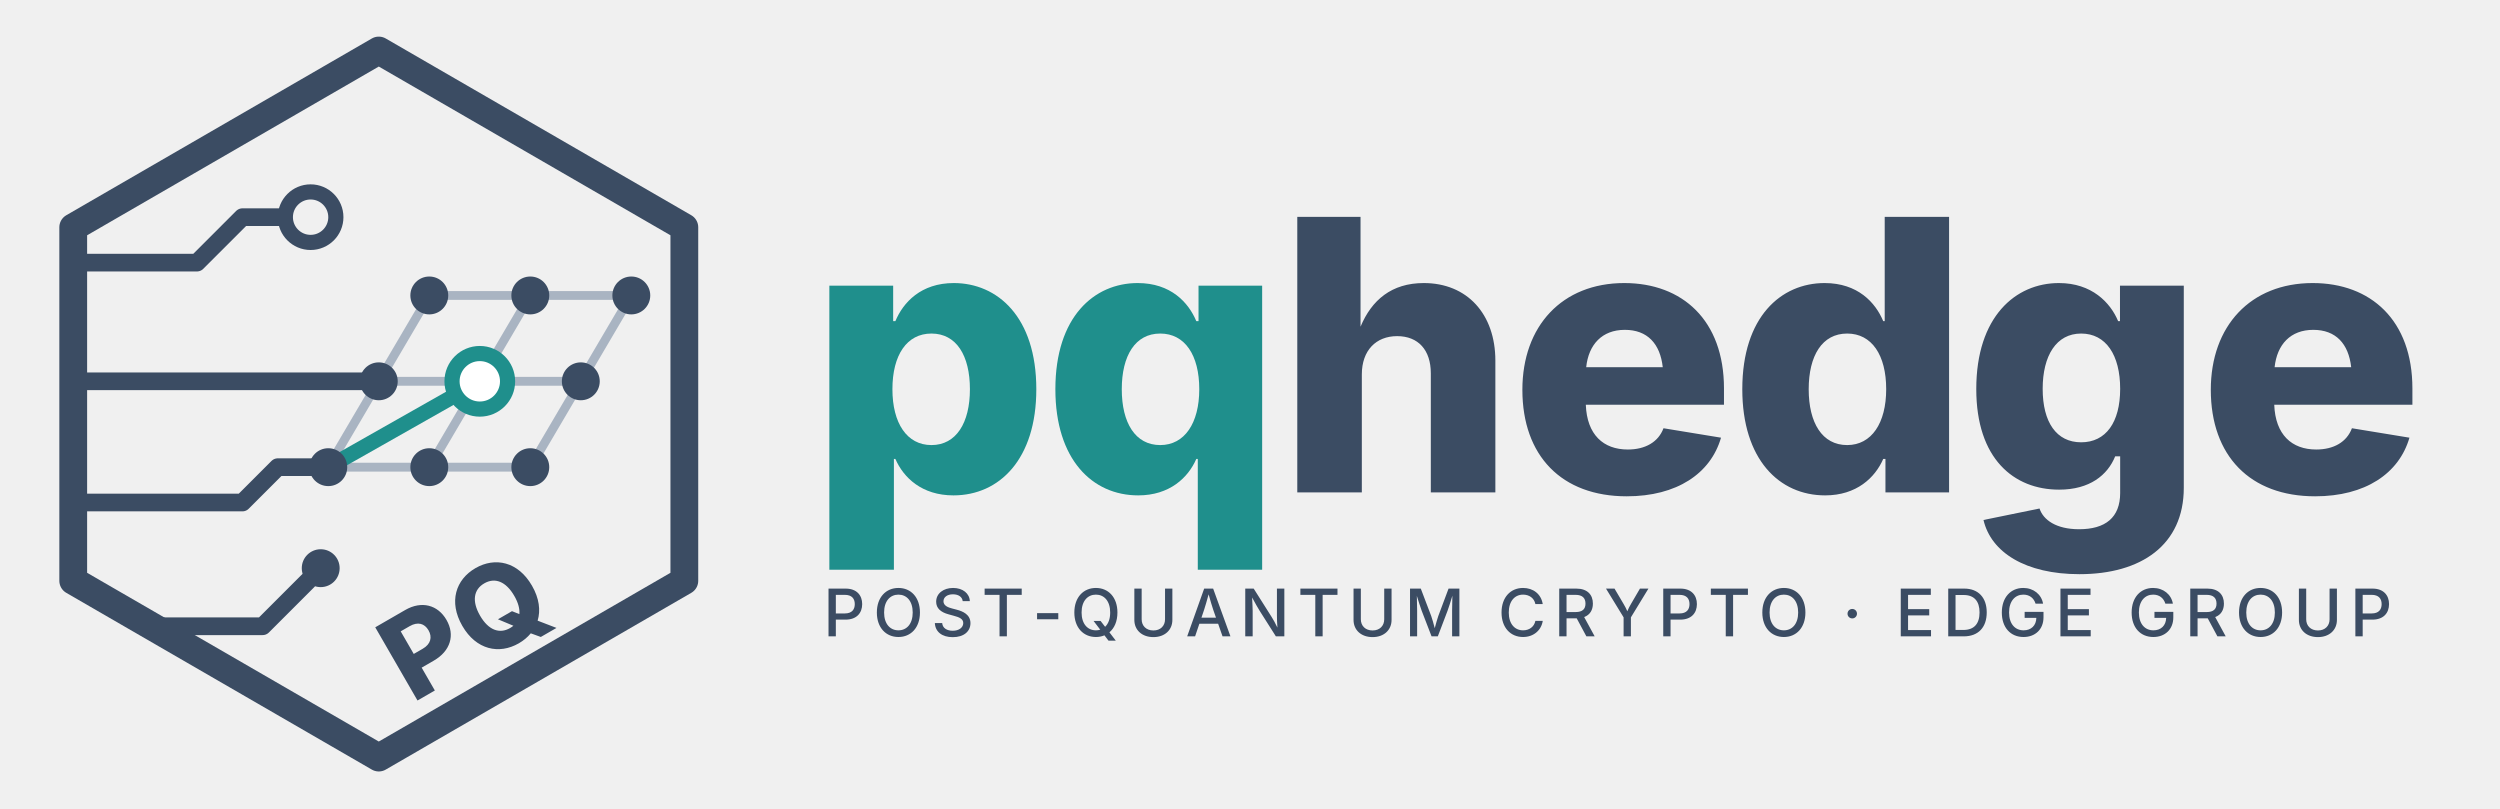
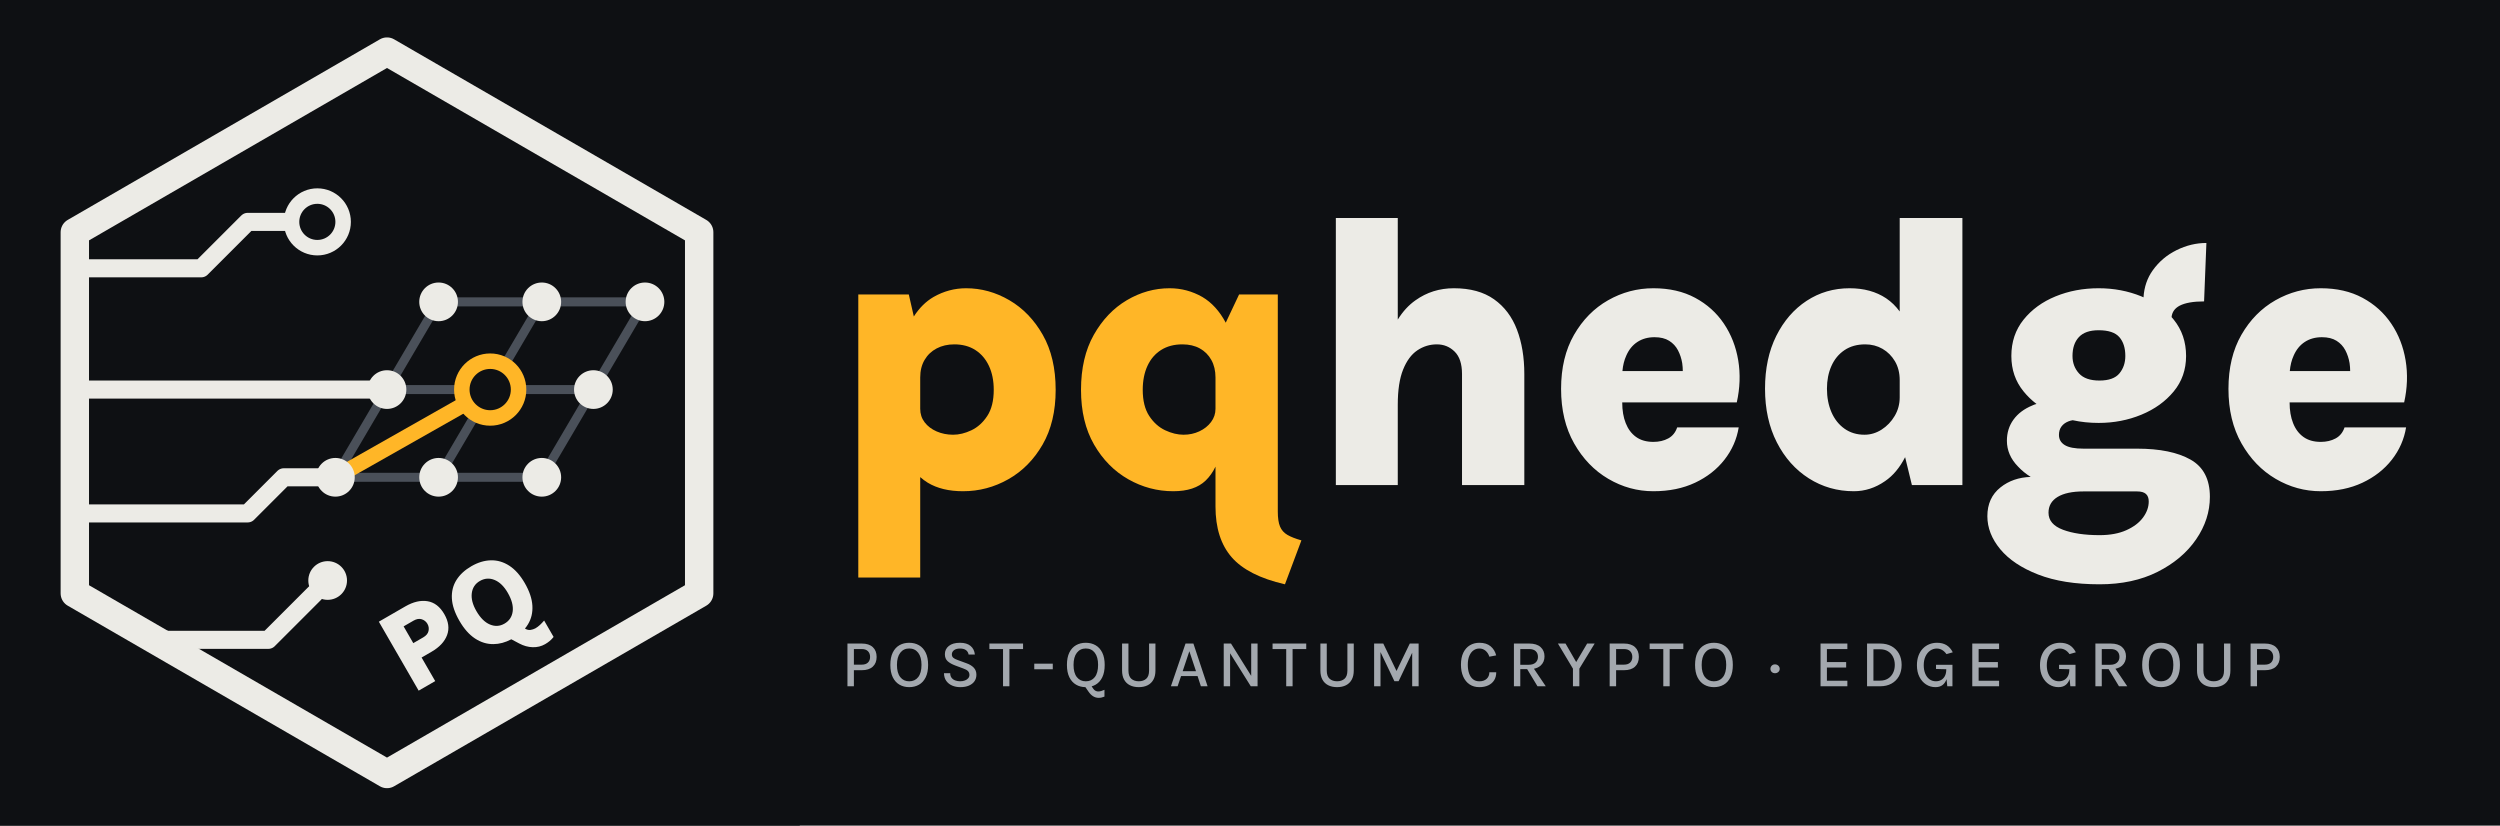
- <svg xmlns="http://www.w3.org/2000/svg" viewBox="0 0 990 320" role="img" aria-label="pqhedge">
+ <svg xmlns="http://www.w3.org/2000/svg" viewBox="0 0 969 320" role="img" aria-label="pqhedge">
+   <rect x="0" y="0" width="969" height="320" fill="#0E1013" />
  <g>
-     <polygon points="150,20 271,90 271,230 150,300 29,230 29,90" fill="none" stroke="#3B4C63" stroke-width="11" stroke-linejoin="round" />
-     <g fill="none" stroke="#3B4C63" stroke-width="7" stroke-linecap="round" stroke-linejoin="round">
+     <rect x="-10" y="0" width="320" height="320" fill="#0E1013" />
+     <polygon points="150,20 271,90 271,230 150,300 29,230 29,90" fill="none" stroke="#ECEBE6" stroke-width="11" stroke-linejoin="round" />
+     <g fill="none" stroke="#ECEBE6" stroke-width="7" stroke-linecap="round" stroke-linejoin="round">
      <path d="M34 104 H78 L96 86 H112" />
      <path d="M34 151 H150" />
      <path d="M34 199 H96 L110 185 H130" />
      <path d="M64 248 H104 L122 230" />
    </g>
-     <circle cx="123" cy="86" r="10" fill="none" stroke="#3B4C63" stroke-width="6" />
-     <circle cx="127" cy="225" r="7.5" fill="#3B4C63" />
-     <g stroke="#A9B4C2" stroke-width="3.5" stroke-linecap="round">
+     <circle cx="123" cy="86" r="10" fill="none" stroke="#ECEBE6" stroke-width="6" />
+     <circle cx="127" cy="225" r="7.5" fill="#ECEBE6" />
+     <g stroke="#4A5059" stroke-width="3.5" stroke-linecap="round">
      <line x1="130" y1="185" x2="210" y2="185" />
      <line x1="150" y1="151" x2="230" y2="151" />
      <line x1="170" y1="117" x2="250" y2="117" />
      <line x1="130" y1="185" x2="170" y2="117" />
      <line x1="170" y1="185" x2="210" y2="117" />
      <line x1="210" y1="185" x2="250" y2="117" />
    </g>
-     <line x1="130" y1="185" x2="190" y2="151" stroke="#1F8F8C" stroke-width="6" stroke-linecap="round" />
-     <g fill="#3B4C63">
+     <line x1="130" y1="185" x2="190" y2="151" stroke="#FFB627" stroke-width="6" stroke-linecap="round" />
+     <g fill="#ECEBE6">
      <circle cx="130" cy="185" r="7.5" />
      <circle cx="170" cy="185" r="7.5" />
      <circle cx="210" cy="185" r="7.5" />
      <circle cx="150" cy="151" r="7.5" />
      <circle cx="230" cy="151" r="7.5" />
      <circle cx="170" cy="117" r="7.5" />
      <circle cx="210" cy="117" r="7.5" />
      <circle cx="250" cy="117" r="7.5" />
    </g>
-     <circle cx="190" cy="151" r="11" fill="#FFFFFF" stroke="#1F8F8C" stroke-width="6" />
-     <path d="M2.605 0.0H10.534V-10.444H16.082C23.764 -10.444 28.503 -15.004 28.503 -21.899C28.503 -28.75 23.854 -33.467 16.307 -33.467H2.605ZM10.534 -16.711V-27.043H14.622C18.351 -27.043 20.282 -25.044 20.282 -21.899C20.282 -18.8 18.351 -16.711 14.645 -16.711Z M48.694 0.449C50.851 0.449 52.895 0.09 54.759 -0.606L57.477 2.628H64.642L59.61 -3.594C62.71 -6.514 64.597 -10.938 64.597 -16.711C64.597 -27.762 57.656 -33.916 48.694 -33.916C39.688 -33.916 32.747 -27.762 32.747 -16.711C32.747 -5.728 39.688 0.449 48.694 0.449ZM46.269 -11.927 50.289 -6.648C49.773 -6.559 49.256 -6.514 48.694 -6.514C43.82 -6.514 40.856 -10.107 40.856 -16.711C40.856 -23.337 43.82 -26.953 48.694 -26.953C53.546 -26.953 56.511 -23.359 56.511 -16.711C56.511 -13.611 55.859 -11.163 54.647 -9.456L52.692 -11.927Z" fill="#3B4C63" transform="translate(192 262) rotate(-30) translate(-33.4 0)" />
+     <circle cx="190" cy="151" r="11" fill="#0E1013" stroke="#FFB627" stroke-width="6" />
+     <path d="M3.703 0.0V-30.866H15.548Q20.884 -30.866 24.012 -28.301Q27.14 -25.737 27.14 -20.723Q27.14 -15.732 24.012 -13.145Q20.884 -10.557 15.548 -10.557H11.109V0.0ZM11.109 -16.997H15.548Q17.549 -16.997 18.572 -18.112Q19.596 -19.228 19.596 -20.723Q19.596 -22.241 18.572 -23.368Q17.549 -24.495 15.548 -24.495H11.109Z M55.177 8.901Q52.647 8.901 50.393 7.51Q48.139 6.118 46.621 3.68L44.758 0.713Q40.825 0.575 37.835 -1.127Q34.546 -2.967 32.729 -6.59Q30.912 -10.212 30.912 -15.525Q30.912 -20.976 32.729 -24.529Q34.546 -28.083 37.823 -29.819Q41.101 -31.556 45.494 -31.556Q49.933 -31.556 53.233 -29.739Q56.534 -27.922 58.351 -24.357Q60.168 -20.792 60.168 -15.525Q60.168 -10.12 58.351 -6.497Q56.534 -2.875 53.245 -1.081Q52.371 -0.598 51.428 -0.253L51.589 0.046Q52.141 0.943 53.05 1.299Q53.958 1.656 54.947 1.702Q56.028 1.702 57.132 1.449Q58.236 1.196 59.409 0.782V8.119Q58.305 8.556 57.281 8.729Q56.258 8.901 55.177 8.901ZM45.494 -5.865Q48.714 -5.865 50.646 -8.407Q52.578 -10.948 52.578 -15.571Q52.578 -19.918 50.646 -22.436Q48.714 -24.955 45.494 -24.955Q42.366 -24.955 40.434 -22.436Q38.502 -19.918 38.502 -15.525Q38.502 -10.948 40.434 -8.407Q42.366 -5.865 45.494 -5.865Z" fill="#ECEBE6" transform="translate(186 254) rotate(-30) translate(-31.1 0)" />
  </g>
-   <path d="M8.423 30.615H33.984V-13.257H34.57C37.793 -5.859 45.044 1.172 57.568 1.172C75.732 1.172 90.381 -13.11 90.381 -40.869C90.381 -69.58 74.927 -82.91 57.715 -82.91C44.678 -82.91 37.646 -75.22 34.57 -67.822H33.691V-81.885H8.423ZM48.853 -18.75C39.111 -18.75 33.398 -27.466 33.398 -40.869C33.398 -54.419 39.111 -62.915 48.853 -62.915C58.74 -62.915 64.087 -54.199 64.087 -40.869C64.087 -27.539 58.667 -18.75 48.853 -18.75Z M179.812 30.615V-81.885H154.617V-67.822H153.738C150.662 -75.22 143.631 -82.91 130.521 -82.91C113.309 -82.91 97.928 -69.58 97.928 -40.869C97.928 -13.11 112.503 1.172 130.74 1.172C143.191 1.172 150.516 -5.859 153.738 -13.257H154.324V30.615ZM139.456 -18.75C129.568 -18.75 124.222 -27.539 124.222 -40.869C124.222 -54.199 129.568 -62.915 139.456 -62.915C149.197 -62.915 154.91 -54.419 154.91 -40.869C154.91 -27.466 149.124 -18.75 139.456 -18.75Z" fill="#1F8F8C" transform="translate(320 195)" />
-   <path d="M33.984 -46.729C33.984 -56.25 39.624 -61.89 47.974 -61.89C56.323 -61.89 61.304 -56.396 61.304 -47.168V0.0H86.865V-52.148C86.865 -70.679 75.659 -82.91 58.521 -82.91C45.776 -82.91 37.866 -76.172 33.472 -65.625V-109.131H8.423V0.0H33.984Z M138.87 1.538C158.719 1.538 172.122 -7.471 176.224 -21.68L153.445 -25.415C151.395 -19.922 146.194 -16.992 139.31 -16.992C129.642 -16.992 123.123 -22.852 122.684 -34.717H177.396V-41.162C177.396 -68.188 160.916 -82.91 137.918 -82.91C113.309 -82.91 97.562 -65.918 97.562 -40.649C97.562 -14.429 113.162 1.538 138.87 1.538ZM122.83 -49.585C123.782 -58.594 129.129 -64.38 138.138 -64.38C147.073 -64.38 152.127 -58.887 153.152 -49.585Z M217.462 1.172C229.913 1.172 237.237 -5.859 240.46 -13.257H241.339V0.0H266.534V-109.131H241.046V-67.822H240.46C237.384 -75.22 230.353 -82.91 217.242 -82.91C200.03 -82.91 184.649 -69.58 184.649 -40.869C184.649 -13.11 199.225 1.172 217.462 1.172ZM226.178 -18.75C216.29 -18.75 210.943 -27.539 210.943 -40.869C210.943 -54.199 216.29 -62.915 226.178 -62.915C235.919 -62.915 241.632 -54.419 241.632 -40.869C241.632 -27.466 235.846 -18.75 226.178 -18.75Z M318.173 32.373C342.636 32.373 359.481 20.801 359.481 -1.831V-81.885H334.213V-67.822H333.48C330.404 -75.22 323.007 -82.91 310.043 -82.91C292.831 -82.91 277.304 -69.58 277.304 -40.942C277.304 -13.33 292.172 -1.099 310.116 -1.099C322.274 -1.099 329.306 -6.885 332.309 -14.282H334.286V0.22C334.286 9.961 328.427 14.575 318.026 14.575C308.871 14.575 303.817 10.84 302.353 6.372L280.16 10.913C283.163 23.73 296.786 32.373 318.173 32.373ZM318.832 -19.849C309.018 -19.849 303.598 -27.832 303.598 -41.016C303.598 -54.199 309.018 -62.915 318.832 -62.915C328.646 -62.915 334.286 -54.419 334.286 -41.016C334.286 -27.759 328.646 -19.849 318.832 -19.849Z M411.486 1.538C431.335 1.538 444.738 -7.471 448.84 -21.68L426.062 -25.415C424.011 -19.922 418.811 -16.992 411.926 -16.992C402.258 -16.992 395.739 -22.852 395.3 -34.717H450.012V-41.162C450.012 -68.188 433.532 -82.91 410.534 -82.91C385.925 -82.91 370.178 -65.918 370.178 -40.649C370.178 -14.429 385.778 1.538 411.486 1.538ZM395.446 -49.585C396.398 -58.594 401.745 -64.38 410.754 -64.38C419.689 -64.38 424.743 -58.887 425.769 -49.585Z" fill="#3B4C63" transform="translate(505.3 195)" />
-   <path d="M2.095 0.0H4.989V-6.627H8.849C13.241 -6.627 15.425 -9.28 15.425 -12.771C15.425 -16.263 13.254 -18.916 8.874 -18.916H2.095ZM4.989 -9.077V-16.44H8.544C11.35 -16.44 12.492 -14.904 12.492 -12.771C12.492 -10.639 11.35 -9.077 8.569 -9.077Z M29.78 0.254C34.681 0.254 38.299 -3.402 38.299 -9.445C38.299 -15.514 34.681 -19.17 29.78 -19.17C24.867 -19.17 21.236 -15.514 21.236 -9.445C21.236 -3.402 24.867 0.254 29.78 0.254ZM29.78 -2.387C26.53 -2.387 24.105 -4.875 24.105 -9.445C24.105 -14.028 26.53 -16.529 29.78 -16.529C33.005 -16.529 35.43 -14.041 35.43 -9.445C35.43 -4.875 33.005 -2.387 29.78 -2.387Z M51.296 0.317C55.739 0.317 58.303 -2.019 58.303 -5.23C58.303 -8.646 55.269 -9.94 52.857 -10.562L51.016 -11.045C49.569 -11.426 47.614 -12.099 47.614 -13.889C47.614 -15.488 49.061 -16.656 51.359 -16.656C53.505 -16.656 55.041 -15.666 55.231 -13.939H58.05C57.961 -16.948 55.307 -19.17 51.423 -19.17C47.614 -19.17 44.719 -16.999 44.719 -13.724C44.719 -11.134 46.548 -9.547 49.645 -8.722L51.854 -8.112C53.886 -7.566 55.447 -6.919 55.447 -5.269C55.447 -3.44 53.682 -2.222 51.283 -2.222C49.099 -2.222 47.271 -3.187 47.106 -5.256H44.199C44.377 -1.803 47.043 0.317 51.296 0.317Z M63.912 -16.428H69.815V0.0H72.722V-16.428H78.6V-18.916H63.912Z M93.083 -9.191H84.678V-6.767H93.083Z M107.984 0.254C109.203 0.254 110.332 0.025 111.361 -0.406L112.973 1.714H115.855L113.329 -1.6C115.296 -3.25 116.502 -5.941 116.502 -9.445C116.502 -15.514 112.884 -19.17 107.984 -19.17C103.071 -19.17 99.44 -15.514 99.44 -9.445C99.44 -3.402 103.071 0.254 107.984 0.254ZM107.057 -6.106 109.698 -2.641C109.152 -2.476 108.58 -2.387 107.984 -2.387C104.734 -2.387 102.309 -4.875 102.309 -9.445C102.309 -14.028 104.734 -16.529 107.984 -16.529C111.208 -16.529 113.633 -14.041 113.633 -9.445C113.633 -6.868 112.871 -4.964 111.627 -3.783L109.837 -6.106Z M130.743 0.292C135.263 0.292 138.259 -2.526 138.259 -6.5V-18.916H135.352V-6.741C135.352 -4.189 133.587 -2.336 130.743 -2.336C127.887 -2.336 126.097 -4.189 126.097 -6.741V-18.916H123.202V-6.5C123.202 -2.526 126.186 0.292 130.743 0.292Z M144.121 0.0H147.257L148.945 -4.989H156.385L158.124 0.0H161.26L154.404 -18.916H150.85ZM149.771 -7.401 150.824 -10.524C151.294 -11.972 151.878 -13.939 152.614 -16.644C153.363 -13.965 153.935 -12.035 154.443 -10.524L155.534 -7.401Z M167.122 0.0H170.055V-10.093C170.055 -11.07 169.953 -13.025 169.839 -15.399C171.21 -12.86 171.934 -11.553 172.86 -10.067L179.246 0.0H182.598V-18.916H179.665V-8.15C179.665 -7.059 179.716 -5.294 179.856 -3.466C179.018 -5.281 178.167 -6.716 177.583 -7.655L170.461 -18.916H167.122Z M188.955 -16.428H194.858V0.0H197.766V-16.428H203.643V-18.916H188.955Z M217.542 0.292C222.061 0.292 225.057 -2.526 225.057 -6.5V-18.916H222.15V-6.741C222.15 -4.189 220.386 -2.336 217.542 -2.336C214.685 -2.336 212.895 -4.189 212.895 -6.741V-18.916H210.001V-6.5C210.001 -2.526 212.984 0.292 217.542 0.292Z M232.367 0.0H235.185V-10.182C235.185 -11.629 235.122 -14.054 235.071 -16.034C235.795 -13.698 236.544 -11.324 236.975 -10.182L240.898 0.0H243.374L247.246 -10.182C247.677 -11.362 248.465 -13.8 249.137 -16.098C249.099 -13.99 249.036 -11.578 249.036 -10.182V0.0H251.918V-18.916H247.627L243.564 -8.062C243.196 -7.021 242.599 -4.913 242.155 -3.225C241.723 -4.951 241.127 -7.046 240.758 -8.062L236.633 -18.916H232.367Z  M277.124 0.254C281.301 0.254 284.348 -2.387 284.932 -6.132H282.012C281.53 -3.72 279.511 -2.387 277.15 -2.387C273.913 -2.387 271.475 -4.85 271.475 -9.445C271.475 -14.016 273.9 -16.529 277.15 -16.529C279.511 -16.529 281.53 -15.209 282.012 -12.797H284.919C284.285 -16.809 281.111 -19.17 277.124 -19.17C272.224 -19.17 268.606 -15.514 268.606 -9.445C268.606 -3.402 272.211 0.254 277.124 0.254Z M291.454 0.0H294.349V-7.147H298.208C298.259 -7.147 298.323 -7.147 298.373 -7.147L302.207 0.0H305.495L301.331 -7.643C303.629 -8.506 304.784 -10.436 304.784 -12.975C304.784 -16.466 302.614 -18.916 298.234 -18.916H291.454ZM294.349 -9.623V-16.44H297.904C300.697 -16.44 301.852 -15.107 301.852 -12.975C301.852 -10.854 300.697 -9.623 297.929 -9.623Z M316.944 0.0H319.838V-7.528L326.782 -18.916H323.418L319.902 -12.886C319.343 -11.934 318.886 -11.083 318.416 -9.94C317.946 -11.058 317.489 -11.896 316.905 -12.886L313.351 -18.916H309.974L316.944 -7.528Z M332.645 0.0H335.539V-6.627H339.399C343.791 -6.627 345.975 -9.28 345.975 -12.771C345.975 -16.263 343.804 -18.916 339.424 -18.916H332.645ZM335.539 -9.077V-16.44H339.094C341.899 -16.44 343.042 -14.904 343.042 -12.771C343.042 -10.639 341.899 -9.077 339.119 -9.077Z M351.494 -16.428H357.397V0.0H360.305V-16.428H366.183V-18.916H351.494Z M380.424 0.254C385.324 0.254 388.942 -3.402 388.942 -9.445C388.942 -15.514 385.324 -19.17 380.424 -19.17C375.511 -19.17 371.88 -15.514 371.88 -9.445C371.88 -3.402 375.511 0.254 380.424 0.254ZM380.424 -2.387C377.174 -2.387 374.749 -4.875 374.749 -9.445C374.749 -14.028 377.174 -16.529 380.424 -16.529C383.648 -16.529 386.073 -14.041 386.073 -9.445C386.073 -4.875 383.648 -2.387 380.424 -2.387Z  M407.497 -7.109C408.538 -7.109 409.363 -7.935 409.363 -8.976C409.363 -10.029 408.538 -10.854 407.497 -10.854C406.443 -10.854 405.618 -10.029 405.618 -8.976C405.618 -7.935 406.443 -7.109 407.497 -7.109Z  M426.699 0.0H438.683V-2.488H429.593V-8.315H437.972V-10.791H429.593V-16.428H438.607V-18.916H426.699Z M451.655 0.0C457.406 0.0 460.744 -3.567 460.744 -9.483C460.744 -15.361 457.406 -18.916 451.832 -18.916H445.497V0.0ZM448.392 -2.539V-16.377H451.642C455.768 -16.377 457.901 -13.927 457.901 -9.483C457.901 -5.002 455.768 -2.539 451.489 -2.539Z M475.328 0.254C479.911 0.254 483.225 -2.742 483.225 -7.528V-9.699H475.76V-7.312H480.394C480.33 -4.291 478.337 -2.387 475.341 -2.387C472.002 -2.387 469.59 -4.9 469.59 -9.458C469.59 -14.028 472.04 -16.529 475.227 -16.529C477.715 -16.529 479.403 -15.146 480.089 -12.937H483.06C482.425 -16.618 479.276 -19.17 475.201 -19.17C470.301 -19.17 466.721 -15.488 466.721 -9.445C466.721 -3.466 470.187 0.254 475.328 0.254Z M489.938 0.0H501.922V-2.488H492.832V-8.315H501.211V-10.791H492.832V-16.428H501.846V-18.916H489.938Z  M526.735 0.254C531.318 0.254 534.632 -2.742 534.632 -7.528V-9.699H527.167V-7.312H531.801C531.737 -4.291 529.744 -2.387 526.748 -2.387C523.409 -2.387 520.997 -4.9 520.997 -9.458C520.997 -14.028 523.447 -16.529 526.634 -16.529C529.122 -16.529 530.81 -15.146 531.496 -12.937H534.467C533.832 -16.618 530.683 -19.17 526.608 -19.17C521.708 -19.17 518.128 -15.488 518.128 -9.445C518.128 -3.466 521.594 0.254 526.735 0.254Z M541.344 0.0H544.239V-7.147H548.098C548.149 -7.147 548.213 -7.147 548.263 -7.147L552.097 0.0H555.385L551.221 -7.643C553.519 -8.506 554.674 -10.436 554.674 -12.975C554.674 -16.466 552.504 -18.916 548.124 -18.916H541.344ZM544.239 -9.623V-16.44H547.794C550.587 -16.44 551.742 -15.107 551.742 -12.975C551.742 -10.854 550.587 -9.623 547.819 -9.623Z M569.195 0.254C574.095 0.254 577.713 -3.402 577.713 -9.445C577.713 -15.514 574.095 -19.17 569.195 -19.17C564.282 -19.17 560.651 -15.514 560.651 -9.445C560.651 -3.402 564.282 0.254 569.195 0.254ZM569.195 -2.387C565.945 -2.387 563.52 -4.875 563.52 -9.445C563.52 -14.028 565.945 -16.529 569.195 -16.529C572.419 -16.529 574.844 -14.041 574.844 -9.445C574.844 -4.875 572.419 -2.387 569.195 -2.387Z M591.904 0.292C596.423 0.292 599.419 -2.526 599.419 -6.5V-18.916H596.512V-6.741C596.512 -4.189 594.747 -2.336 591.904 -2.336C589.047 -2.336 587.257 -4.189 587.257 -6.741V-18.916H584.363V-6.5C584.363 -2.526 587.346 0.292 591.904 0.292Z M606.729 0.0H609.623V-6.627H613.483C617.875 -6.627 620.059 -9.28 620.059 -12.771C620.059 -16.263 617.888 -18.916 613.508 -18.916H606.729ZM609.623 -9.077V-16.44H613.178C615.984 -16.44 617.126 -14.904 617.126 -12.771C617.126 -10.639 615.984 -9.077 613.203 -9.077Z" fill="#3B4C63" transform="translate(326 252)" />
+   <path d="M53.25 2.4Q45.075 2.4 39.6 -0.9Q38.025 -1.875 36.675 -3.075V35.85H12.675V-73.875H32.25L34.2 -65.325Q37.35 -70.275 41.85 -72.9Q47.775 -76.275 54.45 -76.275Q63.3 -76.275 71.25 -71.625Q79.2 -66.975 84.188 -58.2Q89.175 -49.425 89.175 -36.9Q89.175 -24.45 84.112 -15.675Q79.05 -6.9 70.838 -2.25Q62.625 2.4 53.25 2.4ZM36.675 -41.7V-29.55Q36.675 -26.55 38.4 -24.3Q40.125 -22.05 43.05 -20.775Q45.975 -19.5 49.425 -19.5Q52.875 -19.5 56.513 -21.225Q60.15 -22.95 62.662 -26.775Q65.175 -30.6 65.175 -36.9Q65.175 -42.225 63.3 -46.2Q61.425 -50.175 58.013 -52.35Q54.6 -54.525 49.875 -54.525Q46.05 -54.525 43.05 -52.95Q40.05 -51.375 38.362 -48.487Q36.675 -45.6 36.675 -41.7Z M134.775 2.4Q125.475 2.4 117.3 -2.25Q109.125 -6.9 104.062 -15.675Q99.0 -24.45 99.0 -36.9Q99.0 -49.425 103.95 -58.2Q108.9 -66.975 116.737 -71.625Q124.575 -76.275 133.35 -76.275Q140.1 -76.275 146.025 -72.9Q151.5 -69.675 155.1 -62.925L160.275 -73.875H175.275V10.275Q175.275 14.025 176.137 16.087Q177.0 18.15 178.988 19.312Q180.975 20.475 184.425 21.45L178.05 38.475Q163.65 35.175 157.387 27.975Q151.125 20.775 151.125 8.325V-7.125Q149.625 -3.975 147.3 -1.725Q143.025 2.4 134.775 2.4ZM151.125 -29.55V-41.7Q151.125 -45.6 149.512 -48.487Q147.9 -51.375 145.05 -52.95Q142.2 -54.525 138.3 -54.525Q133.5 -54.525 130.05 -52.35Q126.6 -50.175 124.762 -46.2Q122.925 -42.225 122.925 -36.9Q122.925 -30.6 125.438 -26.775Q127.95 -22.95 131.625 -21.225Q135.3 -19.5 138.75 -19.5Q142.05 -19.5 144.863 -20.812Q147.675 -22.125 149.4 -24.413Q151.125 -26.7 151.125 -29.55Z" fill="#FFB627" transform="translate(320 188)" />
+   <path d="M61.575 0.0V-43.05Q61.575 -48.9 58.725 -51.712Q55.875 -54.525 51.825 -54.525Q47.7 -54.525 44.25 -52.2Q40.8 -49.875 38.737 -44.737Q36.675 -39.6 36.675 -31.125V0.0H12.675V-103.5H36.675V-64.125Q39.6 -68.85 43.575 -71.625Q50.1 -76.275 58.425 -76.275Q67.95 -76.275 73.987 -72.0Q80.025 -67.725 82.875 -60.225Q85.725 -52.725 85.725 -43.05V0.0Z M135.75 2.4Q126.45 2.4 118.275 -2.4Q110.1 -7.2 105.037 -16.125Q99.975 -25.05 99.975 -37.275Q99.975 -49.5 105.0 -58.237Q110.025 -66.975 118.2 -71.625Q126.375 -76.275 135.75 -76.275Q145.05 -76.275 151.95 -72.562Q158.85 -68.85 163.087 -62.55Q167.325 -56.25 168.637 -48.337Q169.95 -40.425 168.075 -32.025H123.675Q123.675 -27.375 125.025 -24.0Q126.375 -20.55 129.037 -18.637Q131.7 -16.725 135.75 -16.725Q139.05 -16.725 141.525 -18.075Q144.0 -19.425 144.975 -22.35H168.825Q167.7 -15.45 163.312 -9.825Q158.925 -4.2 151.912 -0.9Q144.9 2.4 135.75 2.4ZM123.75 -44.175H147.15Q147.15 -45.675 146.925 -47.25Q146.475 -49.95 145.275 -52.237Q144.075 -54.525 141.862 -55.912Q139.65 -57.3 136.2 -57.3Q132.375 -57.3 129.562 -55.462Q126.75 -53.625 125.25 -50.175Q124.05 -47.55 123.75 -44.175Z M213.45 2.4Q203.85 2.4 196.012 -2.587Q188.175 -7.575 183.6 -16.538Q179.025 -25.5 179.025 -37.35Q179.025 -49.05 183.375 -57.787Q187.725 -66.525 195.15 -71.4Q202.575 -76.275 211.8 -76.275Q220.125 -76.275 225.975 -72.375Q228.975 -70.35 231.225 -67.275V-103.5H255.525V0.0H235.95L233.325 -10.8Q230.175 -4.65 225.525 -1.5Q219.9 2.4 213.45 2.4ZM231.225 -40.65Q231.225 -44.85 229.387 -47.962Q227.55 -51.075 224.55 -52.8Q221.55 -54.525 217.875 -54.525Q213.15 -54.525 209.812 -52.275Q206.475 -50.025 204.75 -46.125Q203.025 -42.225 203.025 -37.35Q203.025 -32.25 204.787 -28.2Q206.55 -24.15 209.85 -21.825Q213.15 -19.5 217.575 -19.5Q221.1 -19.5 224.212 -21.487Q227.325 -23.475 229.275 -26.775Q231.225 -30.075 231.225 -33.975Z M308.7 38.475Q294.6 38.475 284.888 34.688Q275.175 30.9 270.188 24.862Q265.2 18.825 265.2 12.075Q265.2 4.95 270.3 0.9Q275.1 -2.925 282.0 -3.15Q279.225 -4.875 277.125 -7.125Q272.775 -11.55 272.775 -17.175Q272.775 -21.825 275.325 -25.35Q277.875 -28.875 282.6 -30.825Q283.35 -31.2 284.25 -31.425Q281.4 -33.6 279.225 -36.3Q274.5 -42.075 274.5 -50.025Q274.5 -58.2 279.225 -64.087Q283.95 -69.975 291.637 -73.125Q299.325 -76.275 308.325 -76.275Q317.175 -76.275 324.9 -73.125Q325.35 -72.975 325.725 -72.75Q326.1 -78.75 329.325 -83.25Q332.925 -88.275 338.55 -91.05Q344.175 -93.825 350.1 -93.825L349.2 -71.175Q342.975 -71.175 339.75 -69.525Q336.9 -68.025 336.6 -65.1Q336.975 -64.575 337.425 -64.125Q342.225 -58.2 342.225 -50.025Q342.225 -42.075 337.425 -36.262Q332.625 -30.45 324.9 -27.262Q317.175 -24.075 308.325 -24.075Q303.075 -24.075 298.275 -25.125Q297.375 -24.975 296.625 -24.675Q294.9 -24.0 293.925 -22.688Q292.95 -21.375 292.95 -19.425Q292.95 -16.875 295.2 -15.488Q297.45 -14.1 302.475 -14.1H323.25Q336.45 -14.1 343.95 -9.863Q351.45 -5.625 351.45 4.575Q351.45 13.275 346.125 21.037Q340.8 28.8 331.2 33.638Q321.6 38.475 308.7 38.475ZM302.475 2.475Q295.95 2.475 292.425 4.612Q288.9 6.75 288.9 10.725Q288.9 15.225 294.487 17.325Q300.075 19.425 308.7 19.425Q314.775 19.425 319.05 17.512Q323.325 15.6 325.538 12.6Q327.75 9.6 327.75 6.375Q327.75 4.425 326.663 3.45Q325.575 2.475 323.25 2.475ZM308.625 -40.5Q314.1 -40.5 316.388 -43.275Q318.675 -46.05 318.675 -50.025Q318.675 -54.675 316.35 -57.337Q314.025 -60.0 308.325 -60.0Q303.15 -60.0 300.675 -57.337Q298.2 -54.675 298.2 -50.025Q298.2 -46.05 300.712 -43.275Q303.225 -40.5 308.625 -40.5Z M394.425 2.4Q385.125 2.4 376.95 -2.4Q368.775 -7.2 363.712 -16.125Q358.65 -25.05 358.65 -37.275Q358.65 -49.5 363.675 -58.237Q368.7 -66.975 376.875 -71.625Q385.05 -76.275 394.425 -76.275Q403.725 -76.275 410.625 -72.562Q417.525 -68.85 421.762 -62.55Q426.0 -56.25 427.312 -48.337Q428.625 -40.425 426.75 -32.025H382.35Q382.35 -27.375 383.7 -24.0Q385.05 -20.55 387.712 -18.637Q390.375 -16.725 394.425 -16.725Q397.725 -16.725 400.2 -18.075Q402.675 -19.425 403.65 -22.35H427.5Q426.375 -15.45 421.987 -9.825Q417.6 -4.2 410.587 -0.9Q403.575 2.4 394.425 2.4ZM382.425 -44.175H405.825Q405.825 -45.675 405.6 -47.25Q405.15 -49.95 403.95 -52.237Q402.75 -54.525 400.538 -55.912Q398.325 -57.3 394.875 -57.3Q391.05 -57.3 388.238 -55.462Q385.425 -53.625 383.925 -50.175Q382.725 -47.55 382.425 -44.175Z" fill="#ECEBE6" transform="translate(505.1 188)" />
+   <path d="M2.47 0.0V-16.562H8.021Q10.79 -16.562 12.285 -15.184Q13.78 -13.806 13.78 -11.375Q13.78 -8.97 12.285 -7.598Q10.79 -6.227 8.021 -6.227H4.966V0.0ZM4.966 -8.385H8.021Q9.607 -8.385 10.426 -9.204Q11.245 -10.023 11.245 -11.375Q11.245 -12.74 10.426 -13.585Q9.607 -14.43 8.021 -14.43H4.966Z M26.403 0.338Q24.284 0.338 22.633 -0.624Q20.982 -1.586 20.039 -3.497Q19.097 -5.408 19.097 -8.268Q19.097 -11.18 20.039 -13.084Q20.982 -14.989 22.633 -15.925Q24.284 -16.861 26.403 -16.861Q28.535 -16.861 30.192 -15.912Q31.85 -14.963 32.792 -13.046Q33.735 -11.128 33.735 -8.268Q33.735 -5.382 32.792 -3.464Q31.85 -1.547 30.192 -0.605Q28.535 0.338 26.403 0.338ZM26.403 -1.924Q28.613 -1.924 29.893 -3.549Q31.174 -5.174 31.174 -8.294Q31.174 -11.336 29.893 -12.994Q28.613 -14.651 26.403 -14.651Q24.232 -14.651 22.945 -12.987Q21.658 -11.323 21.658 -8.268Q21.658 -5.174 22.945 -3.549Q24.232 -1.924 26.403 -1.924Z M46.176 0.338Q44.486 0.338 43.069 -0.267Q41.652 -0.871 40.787 -2.067Q39.923 -3.263 39.884 -5.057H42.302Q42.302 -3.978 42.828 -3.289Q43.355 -2.6 44.226 -2.268Q45.097 -1.937 46.15 -1.937Q47.216 -1.937 48.035 -2.262Q48.854 -2.587 49.302 -3.133Q49.751 -3.679 49.751 -4.381Q49.751 -5.33 49.166 -5.909Q48.581 -6.487 47.385 -6.89L44.304 -8.034Q42.315 -8.775 41.275 -9.744Q40.235 -10.712 40.235 -12.441Q40.235 -14.404 41.769 -15.633Q43.303 -16.861 46.085 -16.861Q48.724 -16.861 50.186 -15.639Q51.649 -14.417 51.857 -12.311H49.426Q49.244 -13.377 48.431 -14.001Q47.619 -14.625 46.085 -14.625Q44.603 -14.625 43.771 -13.982Q42.939 -13.338 42.939 -12.363Q42.939 -11.557 43.465 -11.076Q43.992 -10.595 45.11 -10.205L48.62 -8.918Q50.427 -8.281 51.441 -7.202Q52.455 -6.123 52.455 -4.459Q52.455 -3.055 51.727 -1.976Q50.999 -0.897 49.595 -0.279Q48.191 0.338 46.176 0.338Z M57.486 -14.43V-16.562H70.538V-14.43H65.247V0.0H62.777V-14.43Z M74.88 -6.604V-8.762H82.056V-6.604Z M99.866 4.485Q98.657 4.485 97.662 3.854Q96.668 3.224 95.875 2.041L94.705 0.338Q92.677 0.312 91.078 -0.624Q89.427 -1.586 88.484 -3.497Q87.542 -5.408 87.542 -8.268Q87.542 -11.18 88.484 -13.084Q89.427 -14.989 91.078 -15.925Q92.729 -16.861 94.848 -16.861Q96.98 -16.861 98.637 -15.912Q100.295 -14.963 101.237 -13.046Q102.18 -11.128 102.18 -8.268Q102.18 -5.382 101.237 -3.464Q100.295 -1.547 98.644 -0.611Q97.929 -0.195 97.123 0.026L97.747 0.949Q98.15 1.521 98.624 1.755Q99.099 1.989 99.567 2.015Q100.243 2.015 100.834 1.84Q101.426 1.664 102.089 1.365V4.004Q101.491 4.251 100.951 4.368Q100.412 4.485 99.866 4.485ZM94.848 -1.924Q97.058 -1.924 98.338 -3.549Q99.619 -5.174 99.619 -8.294Q99.619 -11.336 98.338 -12.994Q97.058 -14.651 94.848 -14.651Q92.677 -14.651 91.39 -12.987Q90.103 -11.323 90.103 -8.268Q90.103 -5.174 91.39 -3.549Q92.677 -1.924 94.848 -1.924Z M108.914 -16.562H111.384V-6.097Q111.384 -3.887 112.495 -2.912Q113.607 -1.937 115.388 -1.937Q117.169 -1.937 118.274 -2.912Q119.379 -3.887 119.379 -6.097V-16.562H121.849V-6.097Q121.849 -4.017 121.069 -2.58Q120.289 -1.144 118.84 -0.403Q117.39 0.338 115.388 0.338Q113.399 0.338 111.943 -0.403Q110.487 -1.144 109.701 -2.58Q108.914 -4.017 108.914 -6.097Z M127.842 0.0 133.51 -16.562H136.565L142.064 0.0H139.464L138.177 -3.952H131.781L130.442 0.0ZM132.405 -5.85H137.566L134.992 -13.585Z M148.317 -16.562H151.138L158.964 -4.03V-16.562H161.434V0.0H158.808L150.787 -12.792V0.0H148.317Z M167.245 -14.43V-16.562H180.297V-14.43H175.006V0.0H172.536V-14.43Z M185.783 -16.562H188.253V-6.097Q188.253 -3.887 189.365 -2.912Q190.476 -1.937 192.257 -1.937Q194.038 -1.937 195.143 -2.912Q196.248 -3.887 196.248 -6.097V-16.562H198.718V-6.097Q198.718 -4.017 197.938 -2.58Q197.158 -1.144 195.709 -0.403Q194.259 0.338 192.257 0.338Q190.268 0.338 188.812 -0.403Q187.356 -1.144 186.57 -2.58Q185.783 -4.017 185.783 -6.097Z M206.609 -16.562H210.158L215.293 -5.928L220.428 -16.562H223.86V0.0H221.364V-13.0L216.099 -1.963H214.474L209.079 -13.26V0.0H206.609Z  M247.39 0.338Q245.193 0.338 243.601 -0.734Q242.008 -1.807 241.137 -3.763Q240.266 -5.72 240.266 -8.359Q240.266 -11.141 241.189 -13.032Q242.112 -14.924 243.731 -15.893Q245.349 -16.861 247.39 -16.861Q250.133 -16.861 251.758 -15.503Q253.383 -14.144 253.916 -11.973L251.277 -11.466Q250.809 -12.909 249.795 -13.773Q248.781 -14.638 247.39 -14.638Q246.168 -14.638 245.154 -13.936Q244.14 -13.234 243.529 -11.837Q242.918 -10.439 242.918 -8.359Q242.918 -6.435 243.425 -4.986Q243.932 -3.536 244.92 -2.73Q245.908 -1.924 247.39 -1.924Q249.197 -1.924 250.237 -2.893Q251.277 -3.861 251.277 -5.421H253.942Q253.942 -3.601 253.13 -2.321Q252.317 -1.04 250.848 -0.351Q249.379 0.338 247.39 0.338Z M260.793 0.0V-16.562H266.721Q269.62 -16.562 271.135 -15.19Q272.649 -13.819 272.649 -11.583Q272.649 -9.373 271.141 -8.008Q270.14 -7.111 268.554 -6.799L273.143 0.0H269.932L265.928 -6.643H263.263V0.0ZM263.263 -8.333H266.5Q268.268 -8.333 269.191 -9.184Q270.114 -10.036 270.114 -11.388Q270.114 -12.779 269.25 -13.604Q268.385 -14.43 266.721 -14.43H263.263Z M277.849 -16.562H280.8L284.934 -9.386L289.172 -16.562H292.097L286.156 -6.825V0.0H283.673V-6.825Z M297.908 0.0V-16.562H303.459Q306.228 -16.562 307.723 -15.184Q309.218 -13.806 309.218 -11.375Q309.218 -8.97 307.723 -7.598Q306.228 -6.227 303.459 -6.227H300.404V0.0ZM300.404 -8.385H303.459Q305.045 -8.385 305.864 -9.204Q306.683 -10.023 306.683 -11.375Q306.683 -12.74 305.864 -13.585Q305.045 -14.43 303.459 -14.43H300.404Z M313.404 -14.43V-16.562H326.456V-14.43H321.165V0.0H318.695V-14.43Z M338.312 0.338Q336.193 0.338 334.542 -0.624Q332.891 -1.586 331.949 -3.497Q331.006 -5.408 331.006 -8.268Q331.006 -11.18 331.949 -13.084Q332.891 -14.989 334.542 -15.925Q336.193 -16.861 338.312 -16.861Q340.444 -16.861 342.102 -15.912Q343.759 -14.963 344.702 -13.046Q345.644 -11.128 345.644 -8.268Q345.644 -5.382 344.702 -3.464Q343.759 -1.547 342.102 -0.605Q340.444 0.338 338.312 0.338ZM338.312 -1.924Q340.522 -1.924 341.803 -3.549Q343.083 -5.174 343.083 -8.294Q343.083 -11.336 341.803 -12.994Q340.522 -14.651 338.312 -14.651Q336.141 -14.651 334.854 -12.987Q333.567 -11.323 333.567 -8.268Q333.567 -5.174 334.854 -3.549Q336.141 -1.924 338.312 -1.924Z  M360.217 -6.747Q360.217 -7.475 360.718 -7.982Q361.218 -8.489 361.985 -8.489Q362.752 -8.489 363.285 -7.982Q363.818 -7.475 363.818 -6.747Q363.818 -6.032 363.285 -5.544Q362.752 -5.057 361.985 -5.057Q361.218 -5.057 360.718 -5.551Q360.217 -6.045 360.217 -6.747Z  M379.639 0.0V-16.562H390.039V-14.43H382.109V-9.386H389.571V-7.254H382.109V-2.158H390.039V0.0Z M397.67 -16.562H402.74Q405.262 -16.562 407.128 -15.541Q408.993 -14.521 410.033 -12.662Q411.073 -10.803 411.073 -8.281Q411.073 -5.772 410.033 -3.913Q408.993 -2.054 407.128 -1.027Q405.262 0.0 402.74 0.0H397.67ZM400.14 -14.339V-2.184H402.74Q404.508 -2.184 405.776 -2.977Q407.043 -3.77 407.732 -5.148Q408.421 -6.526 408.421 -8.281Q408.421 -10.036 407.732 -11.407Q407.043 -12.779 405.776 -13.559Q404.508 -14.339 402.74 -14.339Z M424.177 0.338Q422.175 0.338 420.55 -0.708Q418.925 -1.755 417.963 -3.659Q417.001 -5.564 417.001 -8.138Q417.001 -10.231 417.606 -11.856Q418.21 -13.481 419.283 -14.599Q420.355 -15.717 421.772 -16.289Q423.189 -16.861 424.801 -16.861Q426.907 -16.861 428.415 -15.977Q429.923 -15.093 430.898 -13.169L428.454 -12.467Q427.674 -13.546 426.738 -14.085Q425.802 -14.625 424.684 -14.625Q423.319 -14.625 422.169 -13.838Q421.018 -13.052 420.329 -11.602Q419.64 -10.153 419.64 -8.138Q419.64 -6.305 420.219 -4.907Q420.797 -3.51 421.857 -2.723Q422.916 -1.937 424.359 -1.937Q425.503 -1.937 426.413 -2.457Q427.323 -2.977 427.85 -3.997Q428.376 -5.018 428.376 -6.526V-6.604L424.398 -6.708V-8.333H430.768V0.0H428.766L428.48 -2.769Q427.986 -1.313 426.959 -0.507Q425.893 0.338 424.177 0.338Z M438.451 0.0V-16.562H448.851V-14.43H440.921V-9.386H448.383V-7.254H440.921V-2.158H448.851V0.0Z  M471.874 0.338Q469.872 0.338 468.247 -0.708Q466.622 -1.755 465.66 -3.659Q464.698 -5.564 464.698 -8.138Q464.698 -10.231 465.303 -11.856Q465.907 -13.481 466.98 -14.599Q468.052 -15.717 469.469 -16.289Q470.886 -16.861 472.498 -16.861Q474.604 -16.861 476.112 -15.977Q477.62 -15.093 478.595 -13.169L476.151 -12.467Q475.371 -13.546 474.435 -14.085Q473.499 -14.625 472.381 -14.625Q471.016 -14.625 469.866 -13.838Q468.715 -13.052 468.026 -11.602Q467.337 -10.153 467.337 -8.138Q467.337 -6.305 467.916 -4.907Q468.494 -3.51 469.554 -2.723Q470.613 -1.937 472.056 -1.937Q473.2 -1.937 474.11 -2.457Q475.02 -2.977 475.547 -3.997Q476.073 -5.018 476.073 -6.526V-6.604L472.095 -6.708V-8.333H478.465V0.0H476.463L476.177 -2.769Q475.683 -1.313 474.656 -0.507Q473.59 0.338 471.874 0.338Z M486.174 0.0V-16.562H492.102Q495.001 -16.562 496.516 -15.19Q498.03 -13.819 498.03 -11.583Q498.03 -9.373 496.522 -8.008Q495.521 -7.111 493.935 -6.799L498.524 0.0H495.313L491.309 -6.643H488.644V0.0ZM488.644 -8.333H491.881Q493.649 -8.333 494.572 -9.184Q495.495 -10.036 495.495 -11.388Q495.495 -12.779 494.631 -13.604Q493.766 -14.43 492.102 -14.43H488.644Z M511.615 0.338Q509.496 0.338 507.845 -0.624Q506.194 -1.586 505.252 -3.497Q504.309 -5.408 504.309 -8.268Q504.309 -11.18 505.252 -13.084Q506.194 -14.989 507.845 -15.925Q509.496 -16.861 511.615 -16.861Q513.747 -16.861 515.405 -15.912Q517.062 -14.963 518.005 -13.046Q518.947 -11.128 518.947 -8.268Q518.947 -5.382 518.005 -3.464Q517.062 -1.547 515.405 -0.605Q513.747 0.338 511.615 0.338ZM511.615 -1.924Q513.825 -1.924 515.106 -3.549Q516.386 -5.174 516.386 -8.294Q516.386 -11.336 515.106 -12.994Q513.825 -14.651 511.615 -14.651Q509.444 -14.651 508.157 -12.987Q506.87 -11.323 506.87 -8.268Q506.87 -5.174 508.157 -3.549Q509.444 -1.924 511.615 -1.924Z M525.564 -16.562H528.034V-6.097Q528.034 -3.887 529.146 -2.912Q530.257 -1.937 532.038 -1.937Q533.819 -1.937 534.924 -2.912Q536.029 -3.887 536.029 -6.097V-16.562H538.499V-6.097Q538.499 -4.017 537.719 -2.58Q536.939 -1.144 535.489 -0.403Q534.04 0.338 532.038 0.338Q530.049 0.338 528.593 -0.403Q527.137 -1.144 526.351 -2.58Q525.564 -4.017 525.564 -6.097Z M546.325 0.0V-16.562H551.876Q554.645 -16.562 556.14 -15.184Q557.635 -13.806 557.635 -11.375Q557.635 -8.97 556.14 -7.598Q554.645 -6.227 551.876 -6.227H548.821V0.0ZM548.821 -8.385H551.876Q553.462 -8.385 554.281 -9.204Q555.1 -10.023 555.1 -11.375Q555.1 -12.74 554.281 -13.585Q553.462 -14.43 551.876 -14.43H548.821Z" fill="#A3A8AE" transform="translate(326 266)" />
</svg>
